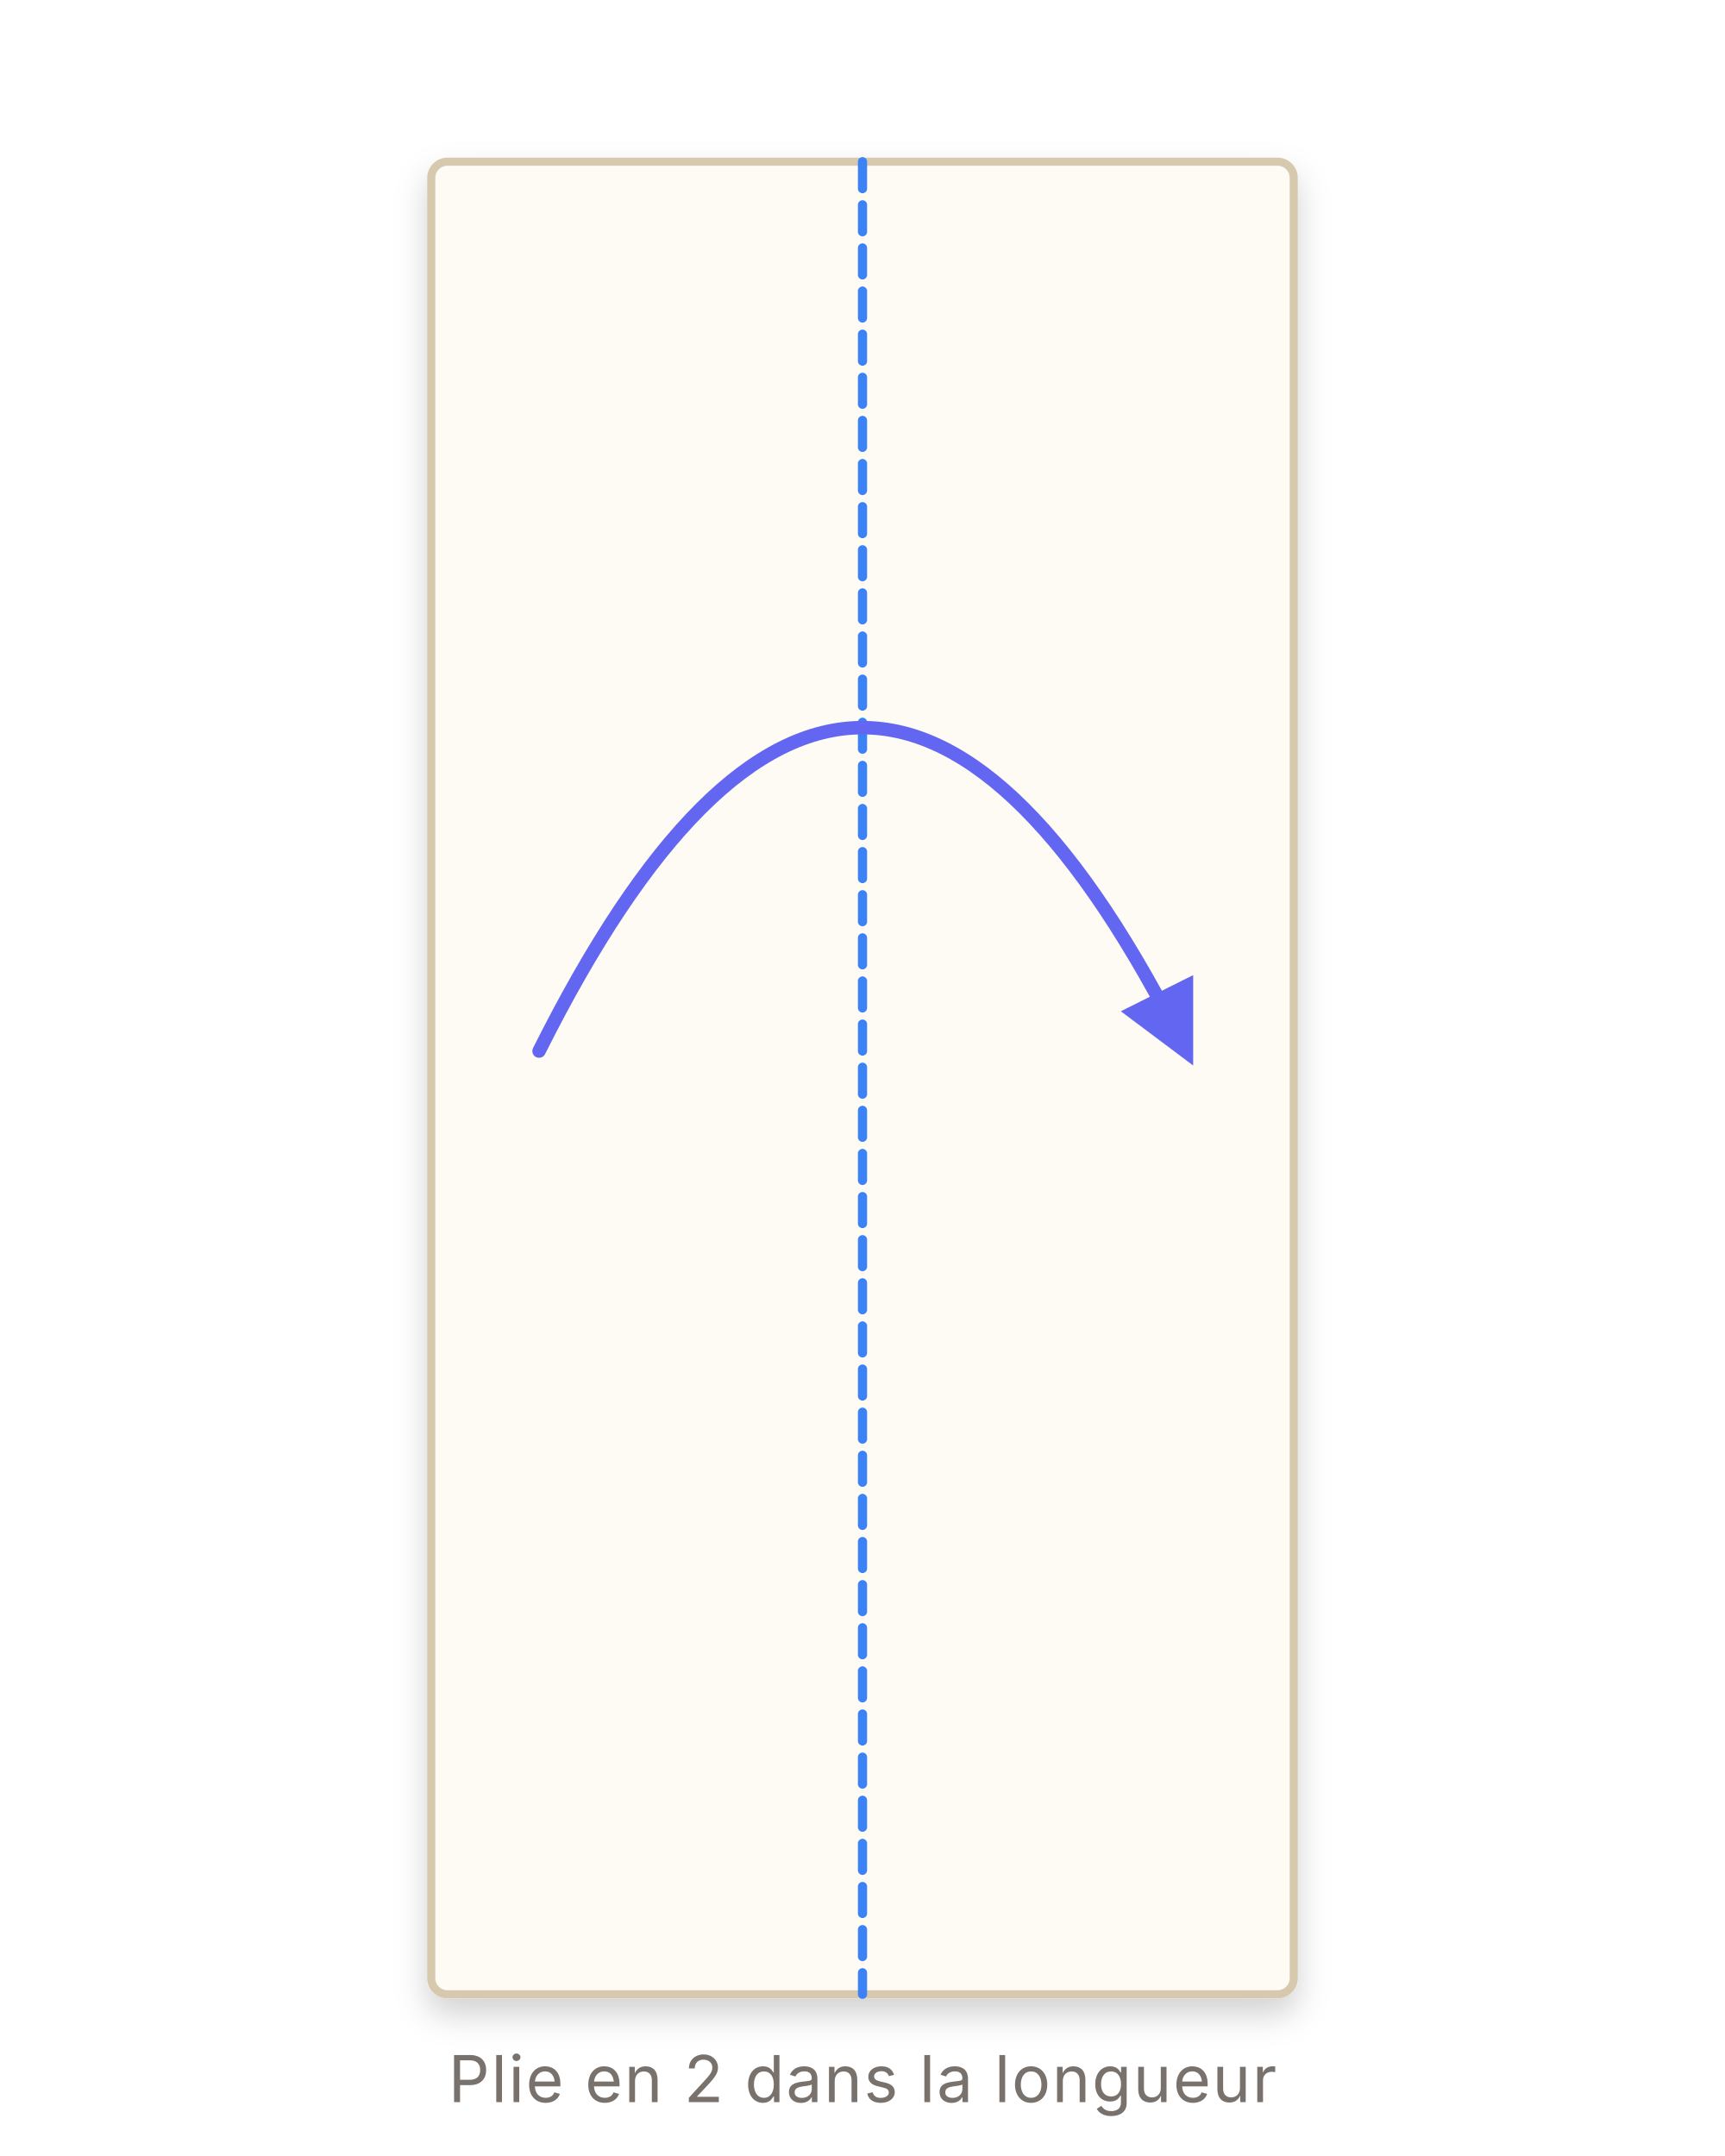
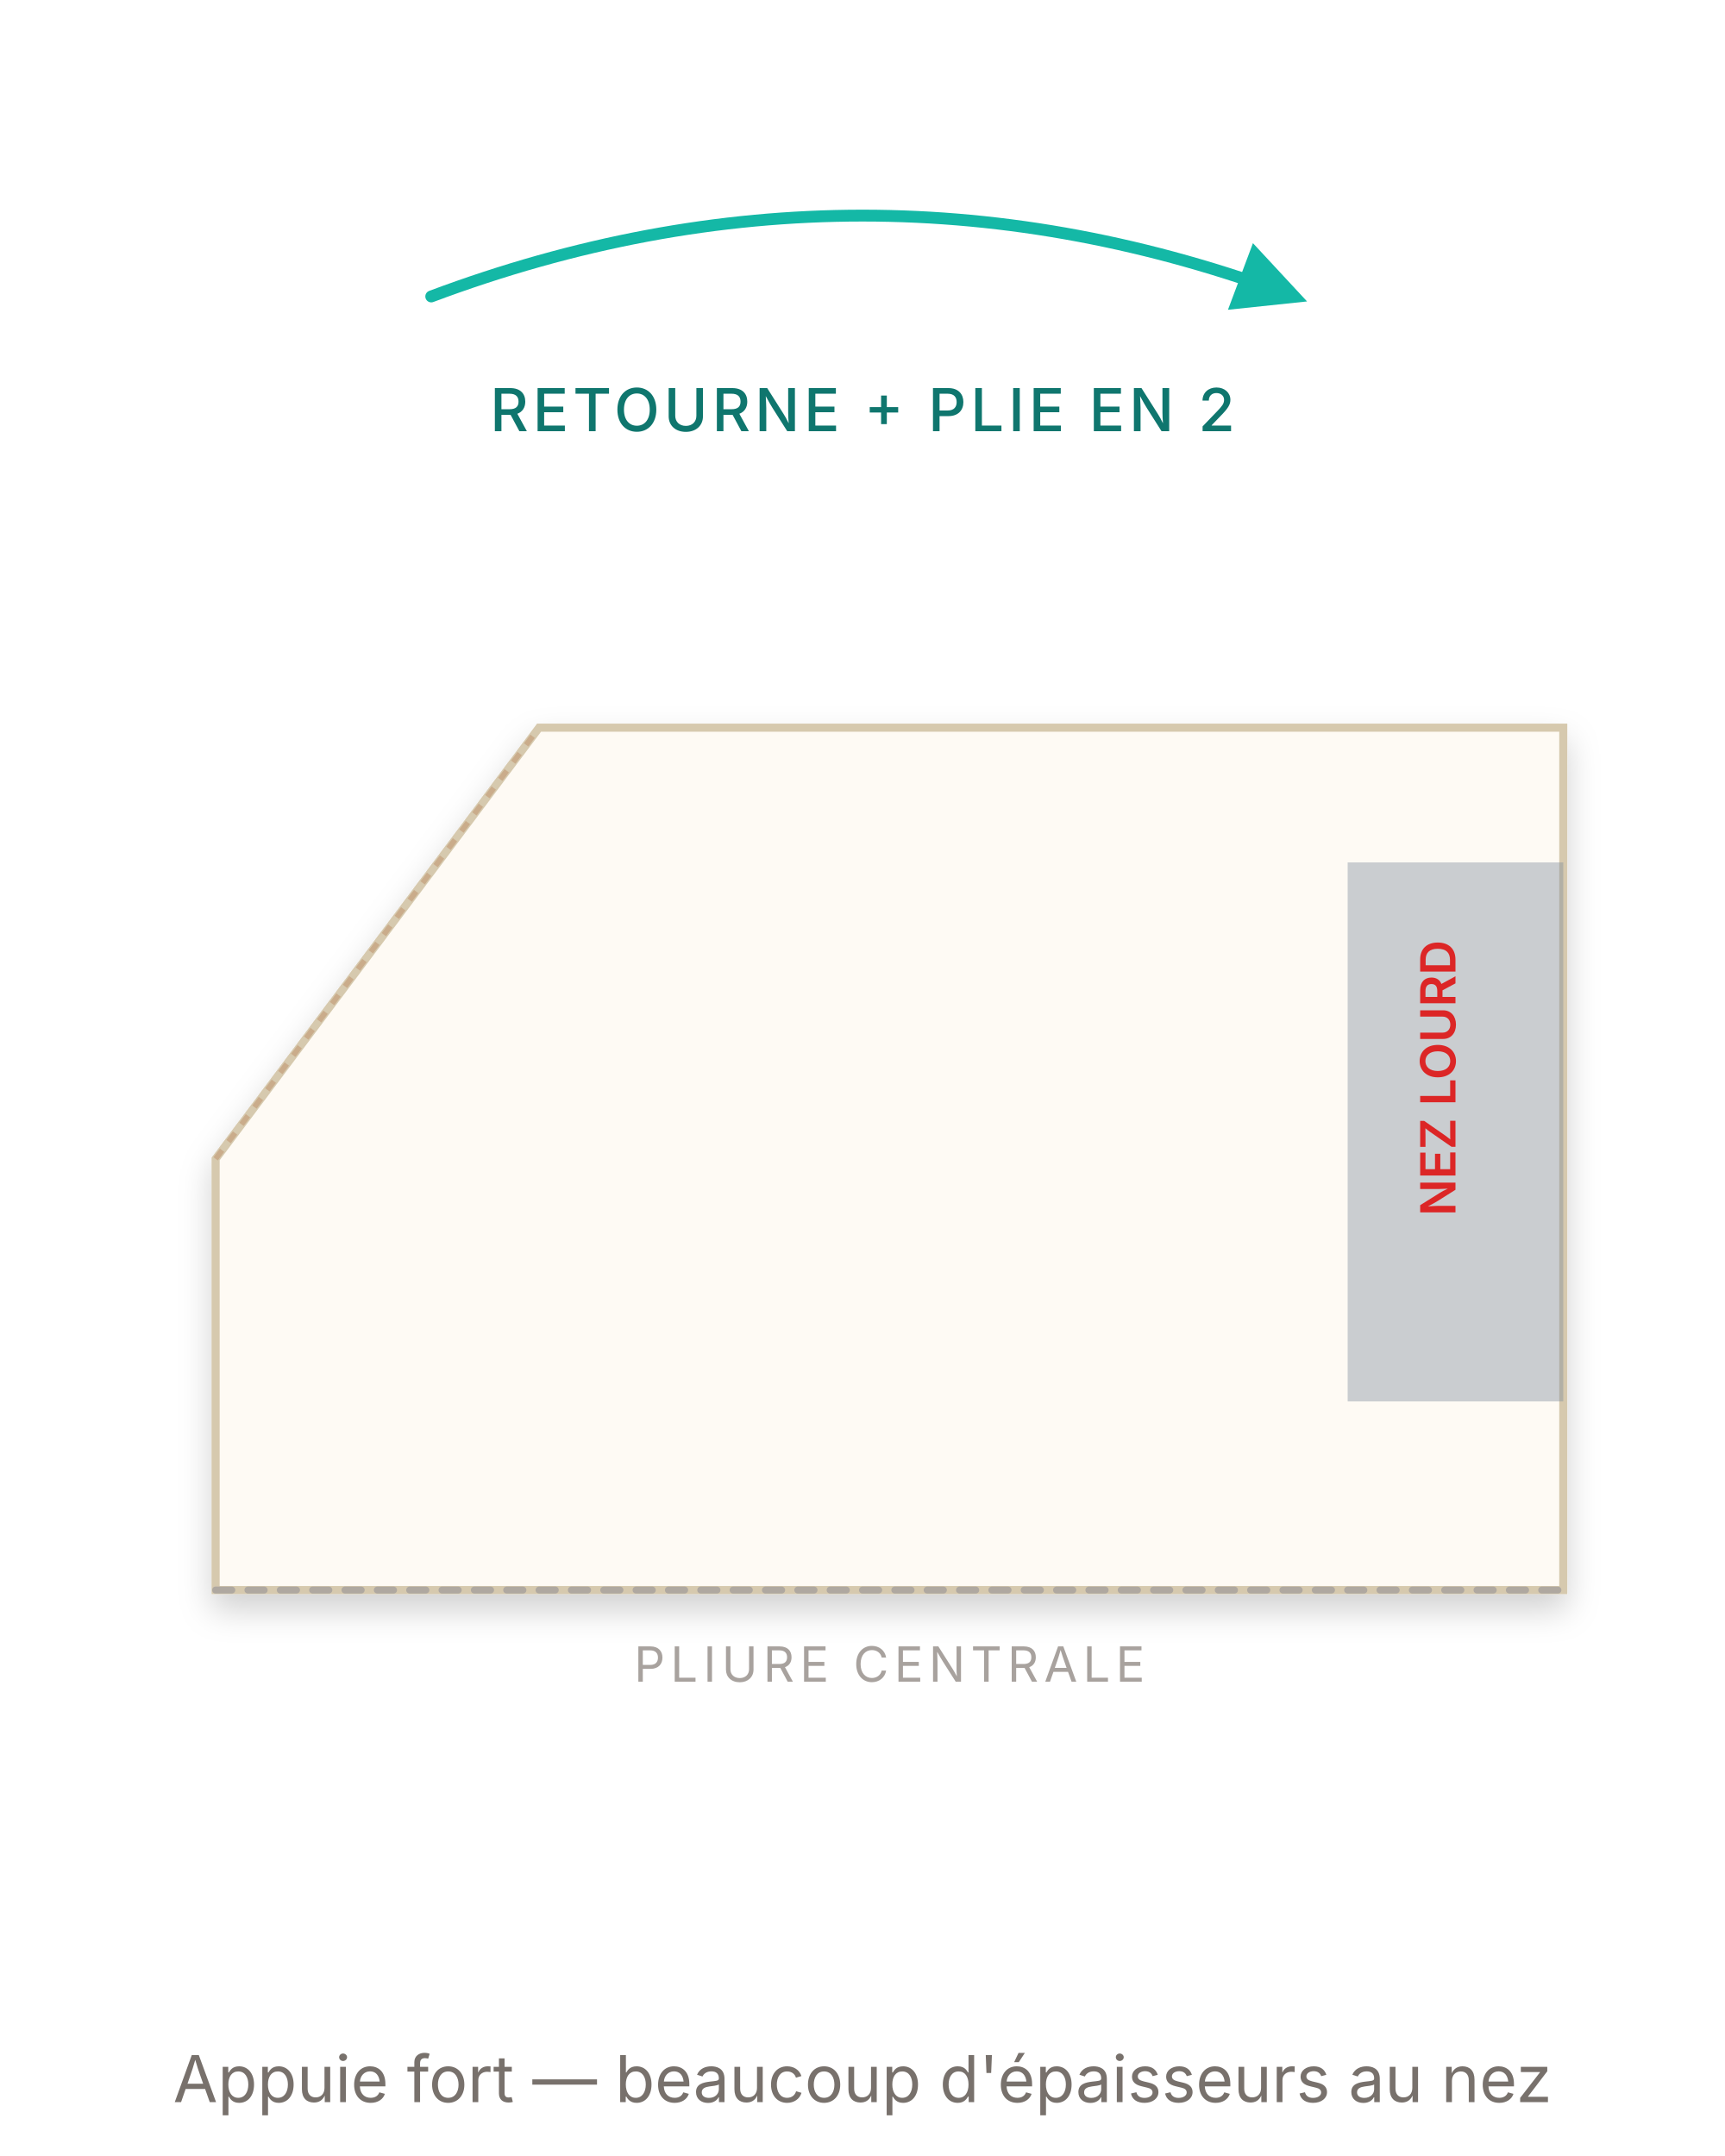
- <svg xmlns="http://www.w3.org/2000/svg" viewBox="0 0 320 400" fill="none" font-family="system-ui, -apple-system, sans-serif">
+ <svg xmlns="http://www.w3.org/2000/svg" viewBox="0 0 320 400" fill="none" font-family="system-ui,-apple-system,sans-serif">
  <defs>
    <filter id="ps" x="-10%" y="-10%" width="120%" height="120%">
      <feGaussianBlur in="SourceAlpha" stdDeviation="3" />
      <feOffset dx="0" dy="3" />
      <feComponentTransfer>
        <feFuncA type="linear" slope="0.18" />
      </feComponentTransfer>
      <feMerge>
        <feMergeNode />
        <feMergeNode in="SourceGraphic" />
      </feMerge>
    </filter>
    <marker id="arr" viewBox="0 0 10 10" refX="8" refY="5" markerWidth="6" markerHeight="6" orient="auto-start-reverse">
      <path d="M 0 0 L 10 5 L 0 10 z" fill="#6366f1" />
    </marker>
    <marker id="arrT" viewBox="0 0 10 10" refX="8" refY="5" markerWidth="6" markerHeight="6" orient="auto-start-reverse">
      <path d="M 0 0 L 10 5 L 0 10 z" fill="#14b8a6" />
    </marker>
    <linearGradient id="foldTri" x1="0" y1="0" x2="1" y2="1">
      <stop offset="0" stop-color="#fff7ed" />
      <stop offset="1" stop-color="#fed7aa" stop-opacity="0.7" />
    </linearGradient>
  </defs>
-   <rect x="80" y="30" width="160" height="340" rx="3" fill="#fefaf4" stroke="#d6c9ae" stroke-width="1.5" filter="url(#ps)" />
-   <line x1="160" y1="30" x2="160" y2="370" stroke="#3b82f6" stroke-width="1.7" stroke-dasharray="5 3" stroke-linecap="round" />
-   <path d="M 100 195 Q 160 75 220 195" stroke="#6366f1" stroke-width="2.5" stroke-linecap="round" fill="none" marker-end="url(#arr)" />
-   <text x="160" y="390" text-anchor="middle" font-size="12" fill="#78716c" letter-spacing="0.3">Plie en 2 dans la longueur</text>
+   <g>
+     <path d="M 80 55 Q 160 25 240 55" stroke="#14b8a6" stroke-width="2.2" stroke-linecap="round" fill="none" marker-end="url(#arrT)" />
+     <text x="160" y="80" text-anchor="middle" font-size="11" font-weight="500" fill="#0f766e" letter-spacing="0.8">RETOURNE + PLIE EN 2</text>
+   </g>
+   <polygon points="40,215 100,135 290,135 290,295 40,295" fill="#fefaf4" stroke="#d6c9ae" stroke-width="1.5" filter="url(#ps)" />
+   <line x1="40" y1="295" x2="290" y2="295" stroke="#a8a29e" stroke-width="1.3" stroke-dasharray="3 3" stroke-linecap="round" opacity="0.85" />
+   <text x="165" y="312" text-anchor="middle" font-size="9" fill="#a8a29e" letter-spacing="1">PLIURE CENTRALE</text>
+   <line x1="40" y1="215" x2="100" y2="135" stroke="#c4a07c" stroke-width="1" stroke-dasharray="2 2" opacity="0.7" />
+   <rect x="250" y="160" width="40" height="100" fill="hsl(215, 12%, 55%)" opacity="0.4" />
+   <text x="270" y="200" text-anchor="middle" font-size="9" fill="#dc2626" font-weight="600" transform="rotate(-90 270 200)">NEZ LOURD</text>
+   <text x="160" y="390" text-anchor="middle" font-size="12" fill="#78716c">Appuie fort — beaucoup d'épaisseurs au nez</text>
</svg>
